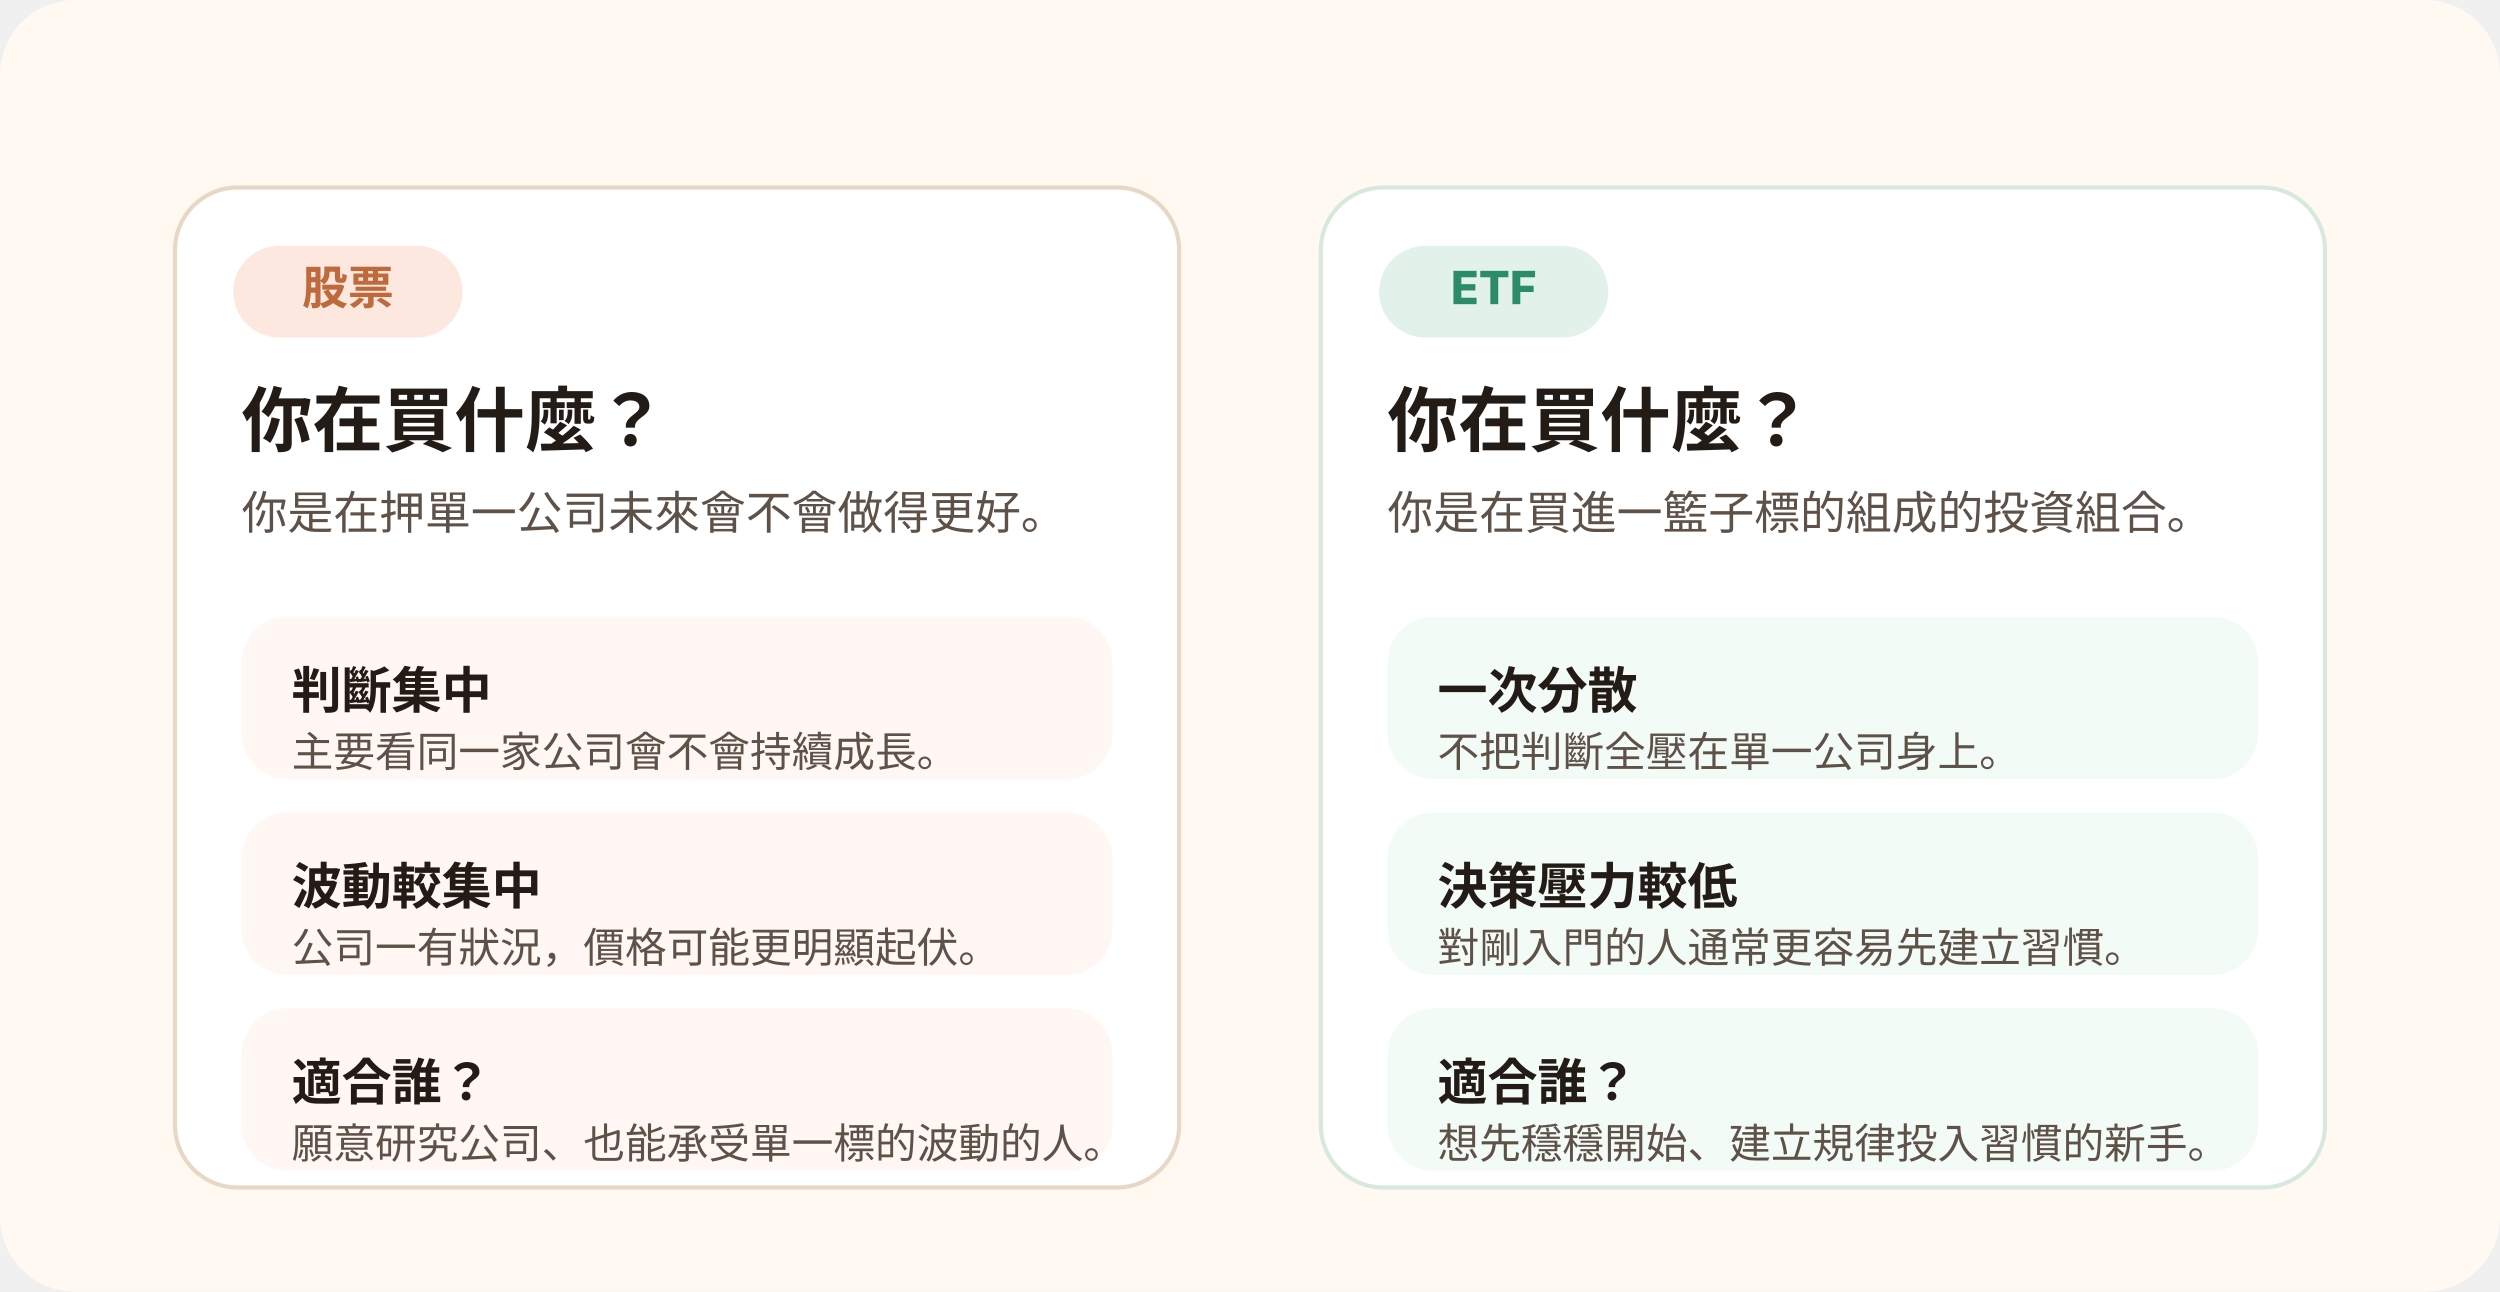
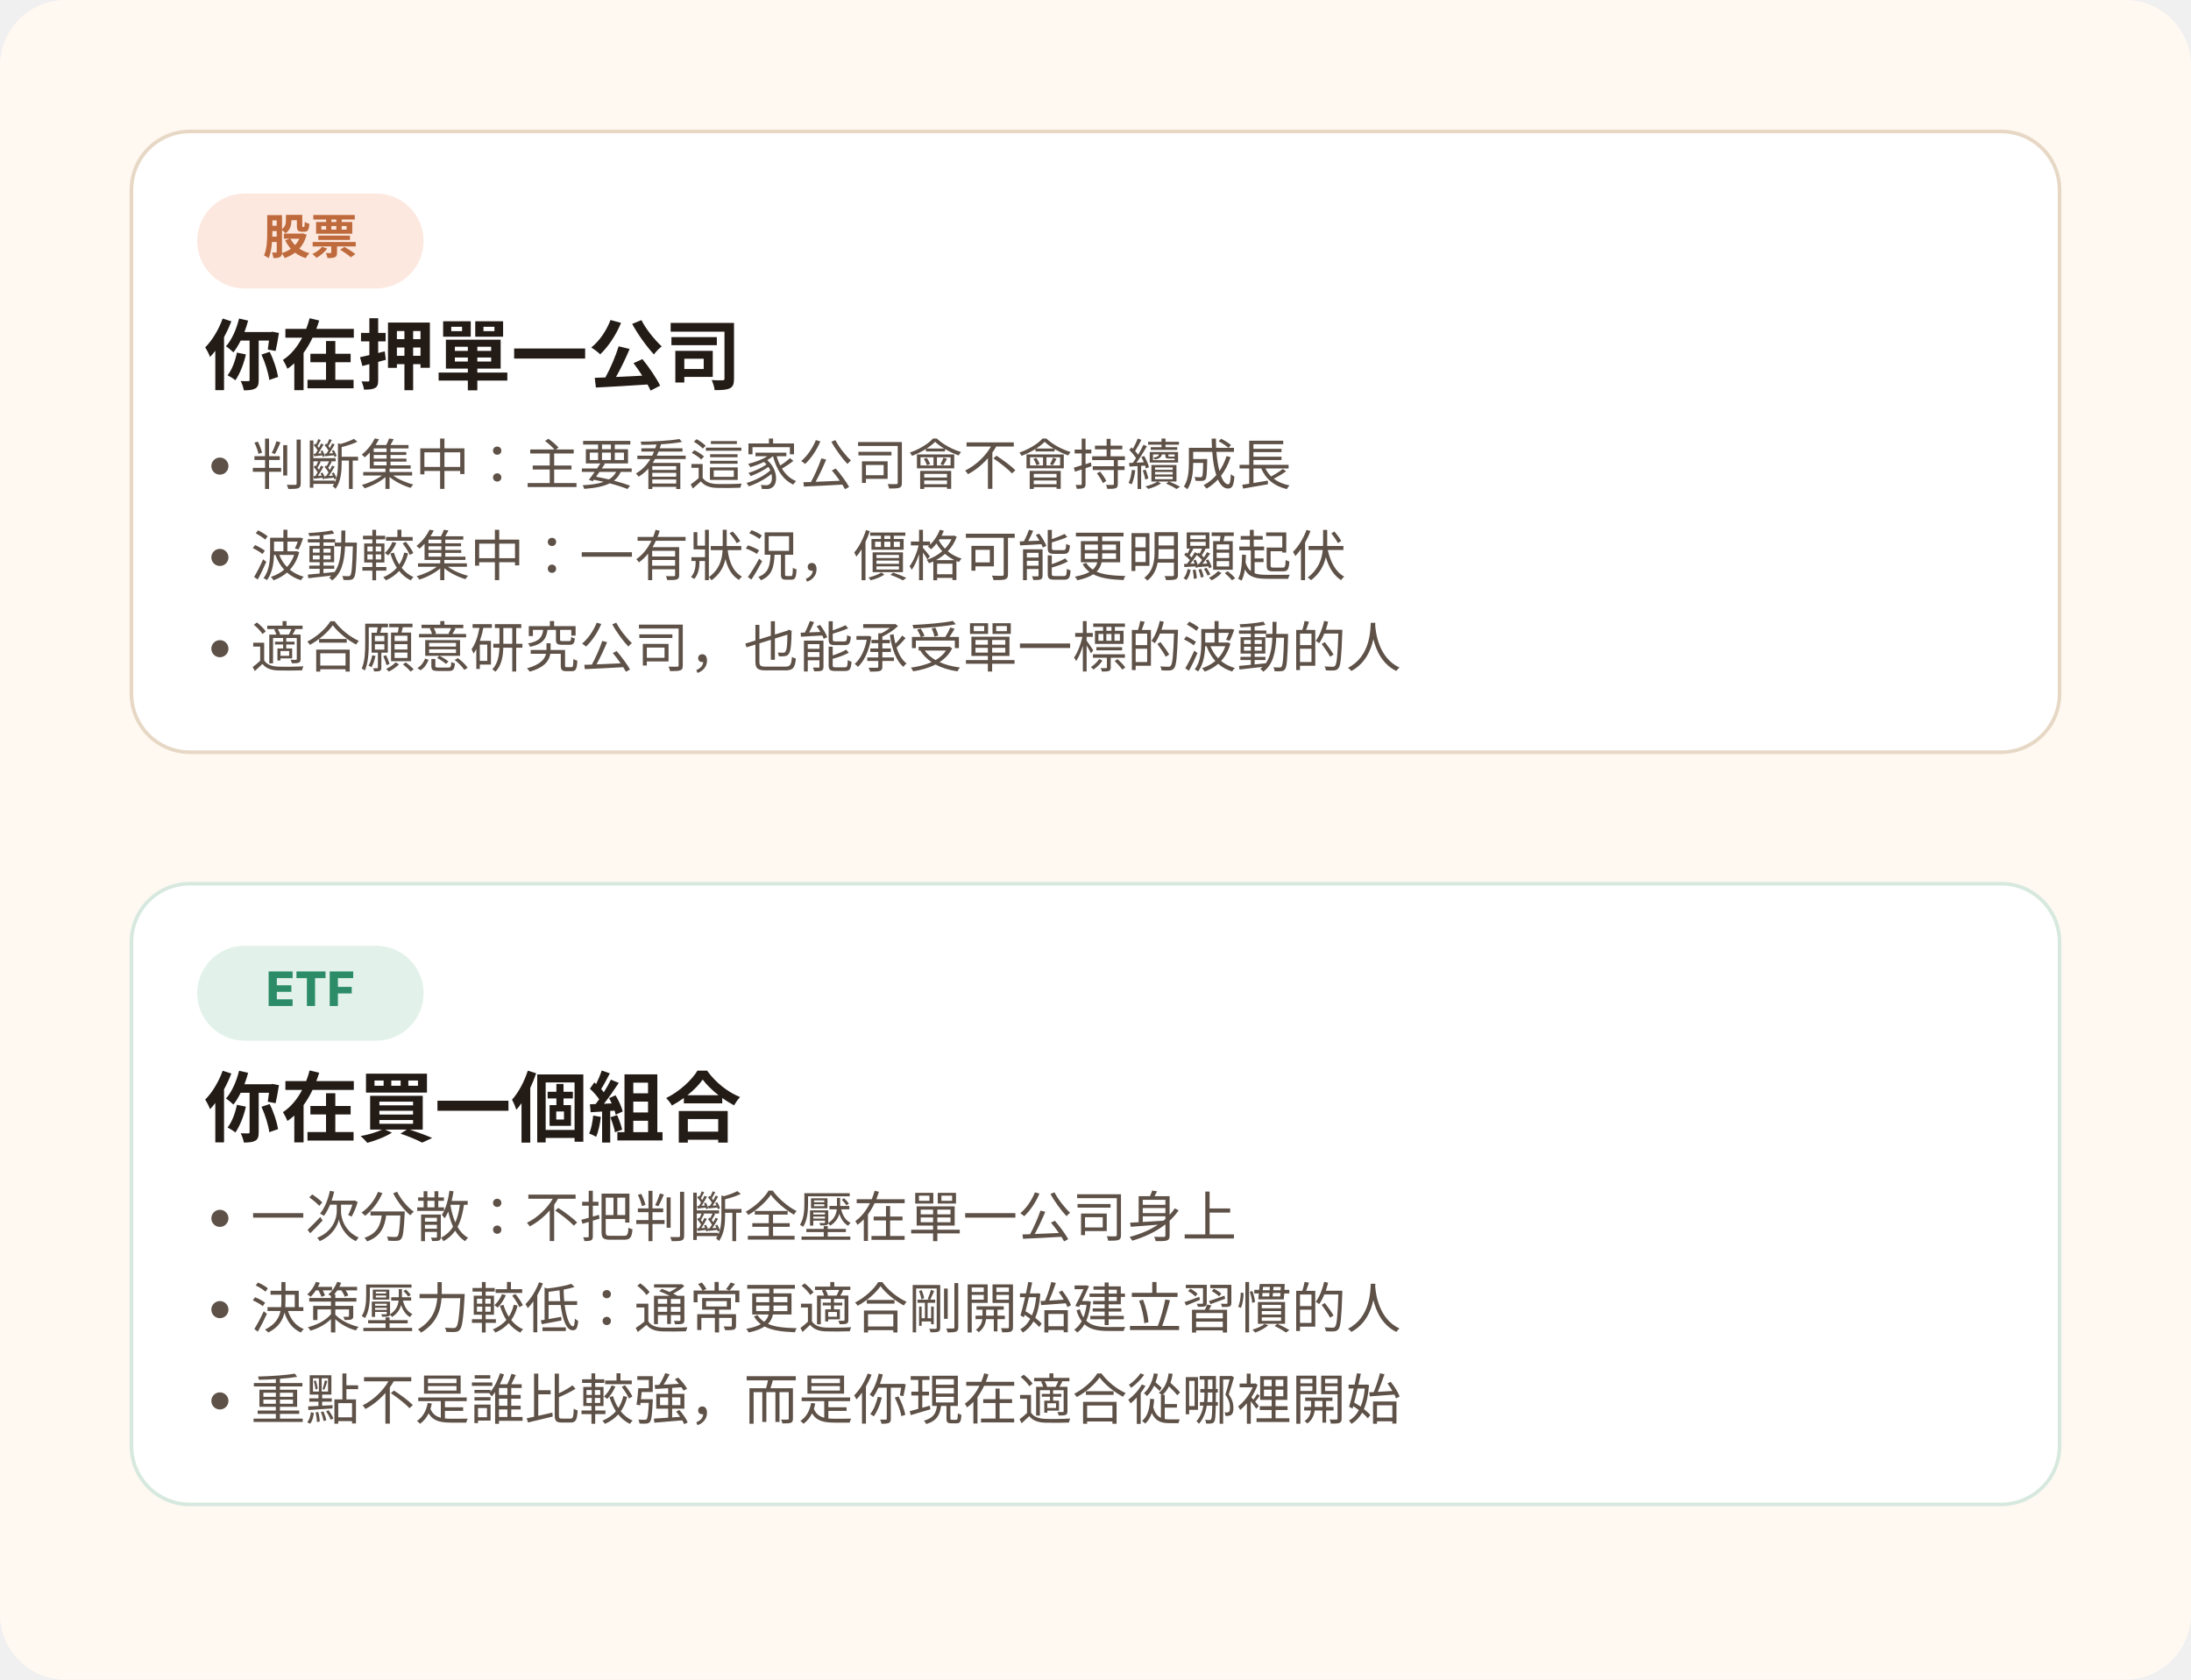
- <svg xmlns="http://www.w3.org/2000/svg" width="1200" height="620" viewBox="0 0 1200 620" fill="none" role="img" aria-labelledby="title desc">
-   <rect width="1200" height="620" rx="36" fill="#FFF9F2" />
-   <g transform="translate(84 90)">
-     <rect width="482" height="480" rx="30" fill="#FFFFFF" stroke="#E7D8C5" stroke-width="2" />
-     <rect x="28" y="28" width="110" height="44" rx="22" fill="#FCE8DF" />
-     <text x="83" y="56" text-anchor="middle" fill="#BE6A3C" font-size="22" font-weight="800" font-family="Inter, Noto Sans TC, sans-serif">股票</text>
-     <text x="32" y="124" fill="#231B16" font-size="34" font-weight="800" font-family="Inter, Noto Sans TC, sans-serif">你在買什麼？</text>
-     <text x="32" y="164" fill="#5E5148" font-size="22" font-family="Inter, Noto Sans TC, sans-serif">你是在押單一公司未來會不會做得更好。</text>
-     <rect x="32" y="206" width="418" height="78" rx="22" fill="#FFF7F3" />
-     <text x="56" y="250" fill="#231B16" font-size="24" font-weight="800" font-family="Inter, Noto Sans TC, sans-serif">判斷集中</text>
-     <text x="56" y="278" fill="#5E5148" font-size="20" font-family="Inter, Noto Sans TC, sans-serif">主要看同一家公司會不會持續成長。</text>
-     <rect x="32" y="300" width="418" height="78" rx="22" fill="#FFF7F3" />
-     <text x="56" y="344" fill="#231B16" font-size="24" font-weight="800" font-family="Inter, Noto Sans TC, sans-serif">波動較集中</text>
-     <text x="56" y="372" fill="#5E5148" font-size="20" font-family="Inter, Noto Sans TC, sans-serif">公司一有狀況，價格可能更明顯起伏。</text>
-     <rect x="32" y="394" width="418" height="78" rx="22" fill="#FFF7F3" />
-     <text x="56" y="438" fill="#231B16" font-size="24" font-weight="800" font-family="Inter, Noto Sans TC, sans-serif">適合誰？</text>
-     <text x="56" y="466" fill="#5E5148" font-size="20" font-family="Inter, Noto Sans TC, sans-serif">願意研究公司、也能承受單一標的波動的人。</text>
+ <svg xmlns="http://www.w3.org/2000/svg" width="1200" height="920" viewBox="0 0 1200 920" fill="none" role="img" aria-labelledby="title desc">
+   <rect width="1200" height="920" rx="36" fill="#FFF9F2" />
+   <g transform="translate(72 72)">
+     <rect width="1056" height="340" rx="32" fill="#FFFFFF" stroke="#E7D8C5" stroke-width="2" />
+     <rect x="36" y="34" width="124" height="52" rx="26" fill="#FCE8DF" />
+     <text x="98" y="67" text-anchor="middle" fill="#BE6A3C" font-size="26" font-weight="800" font-family="Inter, Noto Sans TC, sans-serif">股票</text>
+     <text x="40" y="138" fill="#231B16" font-size="42" font-weight="800" font-family="Inter, Noto Sans TC, sans-serif">你在押單一公司</text>
+     <text x="40" y="192" fill="#5E5148" font-size="30" font-family="Inter, Noto Sans TC, sans-serif">• 判斷集中：主要看這家公司會不會持續成長</text>
+     <text x="40" y="242" fill="#5E5148" font-size="30" font-family="Inter, Noto Sans TC, sans-serif">• 波動較集中：一有狀況，價格可能更明顯起伏</text>
+     <text x="40" y="292" fill="#5E5148" font-size="30" font-family="Inter, Noto Sans TC, sans-serif">• 適合願意研究公司，也能承受單一標的波動的人</text>
  </g>
-   <g transform="translate(634 90)">
-     <rect width="482" height="480" rx="30" fill="#FFFFFF" stroke="#D7E9DF" stroke-width="2" />
-     <rect x="28" y="28" width="110" height="44" rx="22" fill="#E2F2EA" />
-     <text x="83" y="56" text-anchor="middle" fill="#2C8C67" font-size="22" font-weight="800" font-family="Inter, Noto Sans TC, sans-serif">ETF</text>
-     <text x="32" y="124" fill="#231B16" font-size="34" font-weight="800" font-family="Inter, Noto Sans TC, sans-serif">你在買什麼？</text>
-     <text x="32" y="164" fill="#5E5148" font-size="22" font-family="Inter, Noto Sans TC, sans-serif">你是在買進一籃子標的組成的投資組合。</text>
-     <rect x="32" y="206" width="418" height="78" rx="22" fill="#F3FBF6" />
-     <text x="56" y="250" fill="#231B16" font-size="24" font-weight="800" font-family="Inter, Noto Sans TC, sans-serif">一次分散</text>
-     <text x="56" y="278" fill="#5E5148" font-size="20" font-family="Inter, Noto Sans TC, sans-serif">不把判斷全壓在單一公司身上。</text>
-     <rect x="32" y="300" width="418" height="78" rx="22" fill="#F3FBF6" />
-     <text x="56" y="344" fill="#231B16" font-size="24" font-weight="800" font-family="Inter, Noto Sans TC, sans-serif">決策壓力較低</text>
-     <text x="56" y="372" fill="#5E5148" font-size="20" font-family="Inter, Noto Sans TC, sans-serif">對剛入門的人通常更容易先建立習慣。</text>
-     <rect x="32" y="394" width="418" height="78" rx="22" fill="#F3FBF6" />
-     <text x="56" y="438" fill="#231B16" font-size="24" font-weight="800" font-family="Inter, Noto Sans TC, sans-serif">適合誰？</text>
-     <text x="56" y="466" fill="#5E5148" font-size="20" font-family="Inter, Noto Sans TC, sans-serif">想先穩穩開始、建立規律投入習慣的新手。</text>
+   <g transform="translate(72 484)">
+     <rect width="1056" height="340" rx="32" fill="#FFFFFF" stroke="#D7E9DF" stroke-width="2" />
+     <rect x="36" y="34" width="124" height="52" rx="26" fill="#E2F2EA" />
+     <text x="98" y="67" text-anchor="middle" fill="#2C8C67" font-size="26" font-weight="800" font-family="Inter, Noto Sans TC, sans-serif">ETF</text>
+     <text x="40" y="138" fill="#231B16" font-size="42" font-weight="800" font-family="Inter, Noto Sans TC, sans-serif">你在買一個組合</text>
+     <text x="40" y="192" fill="#5E5148" font-size="30" font-family="Inter, Noto Sans TC, sans-serif">• 一次分散：不把判斷全壓在單一公司身上</text>
+     <text x="40" y="242" fill="#5E5148" font-size="30" font-family="Inter, Noto Sans TC, sans-serif">• 決策壓力較低：通常更適合剛開始建立習慣的人</text>
+     <text x="40" y="292" fill="#5E5148" font-size="30" font-family="Inter, Noto Sans TC, sans-serif">• 重點不是誰比較強，而是你現在適合從哪裡開始</text>
  </g>
</svg>
